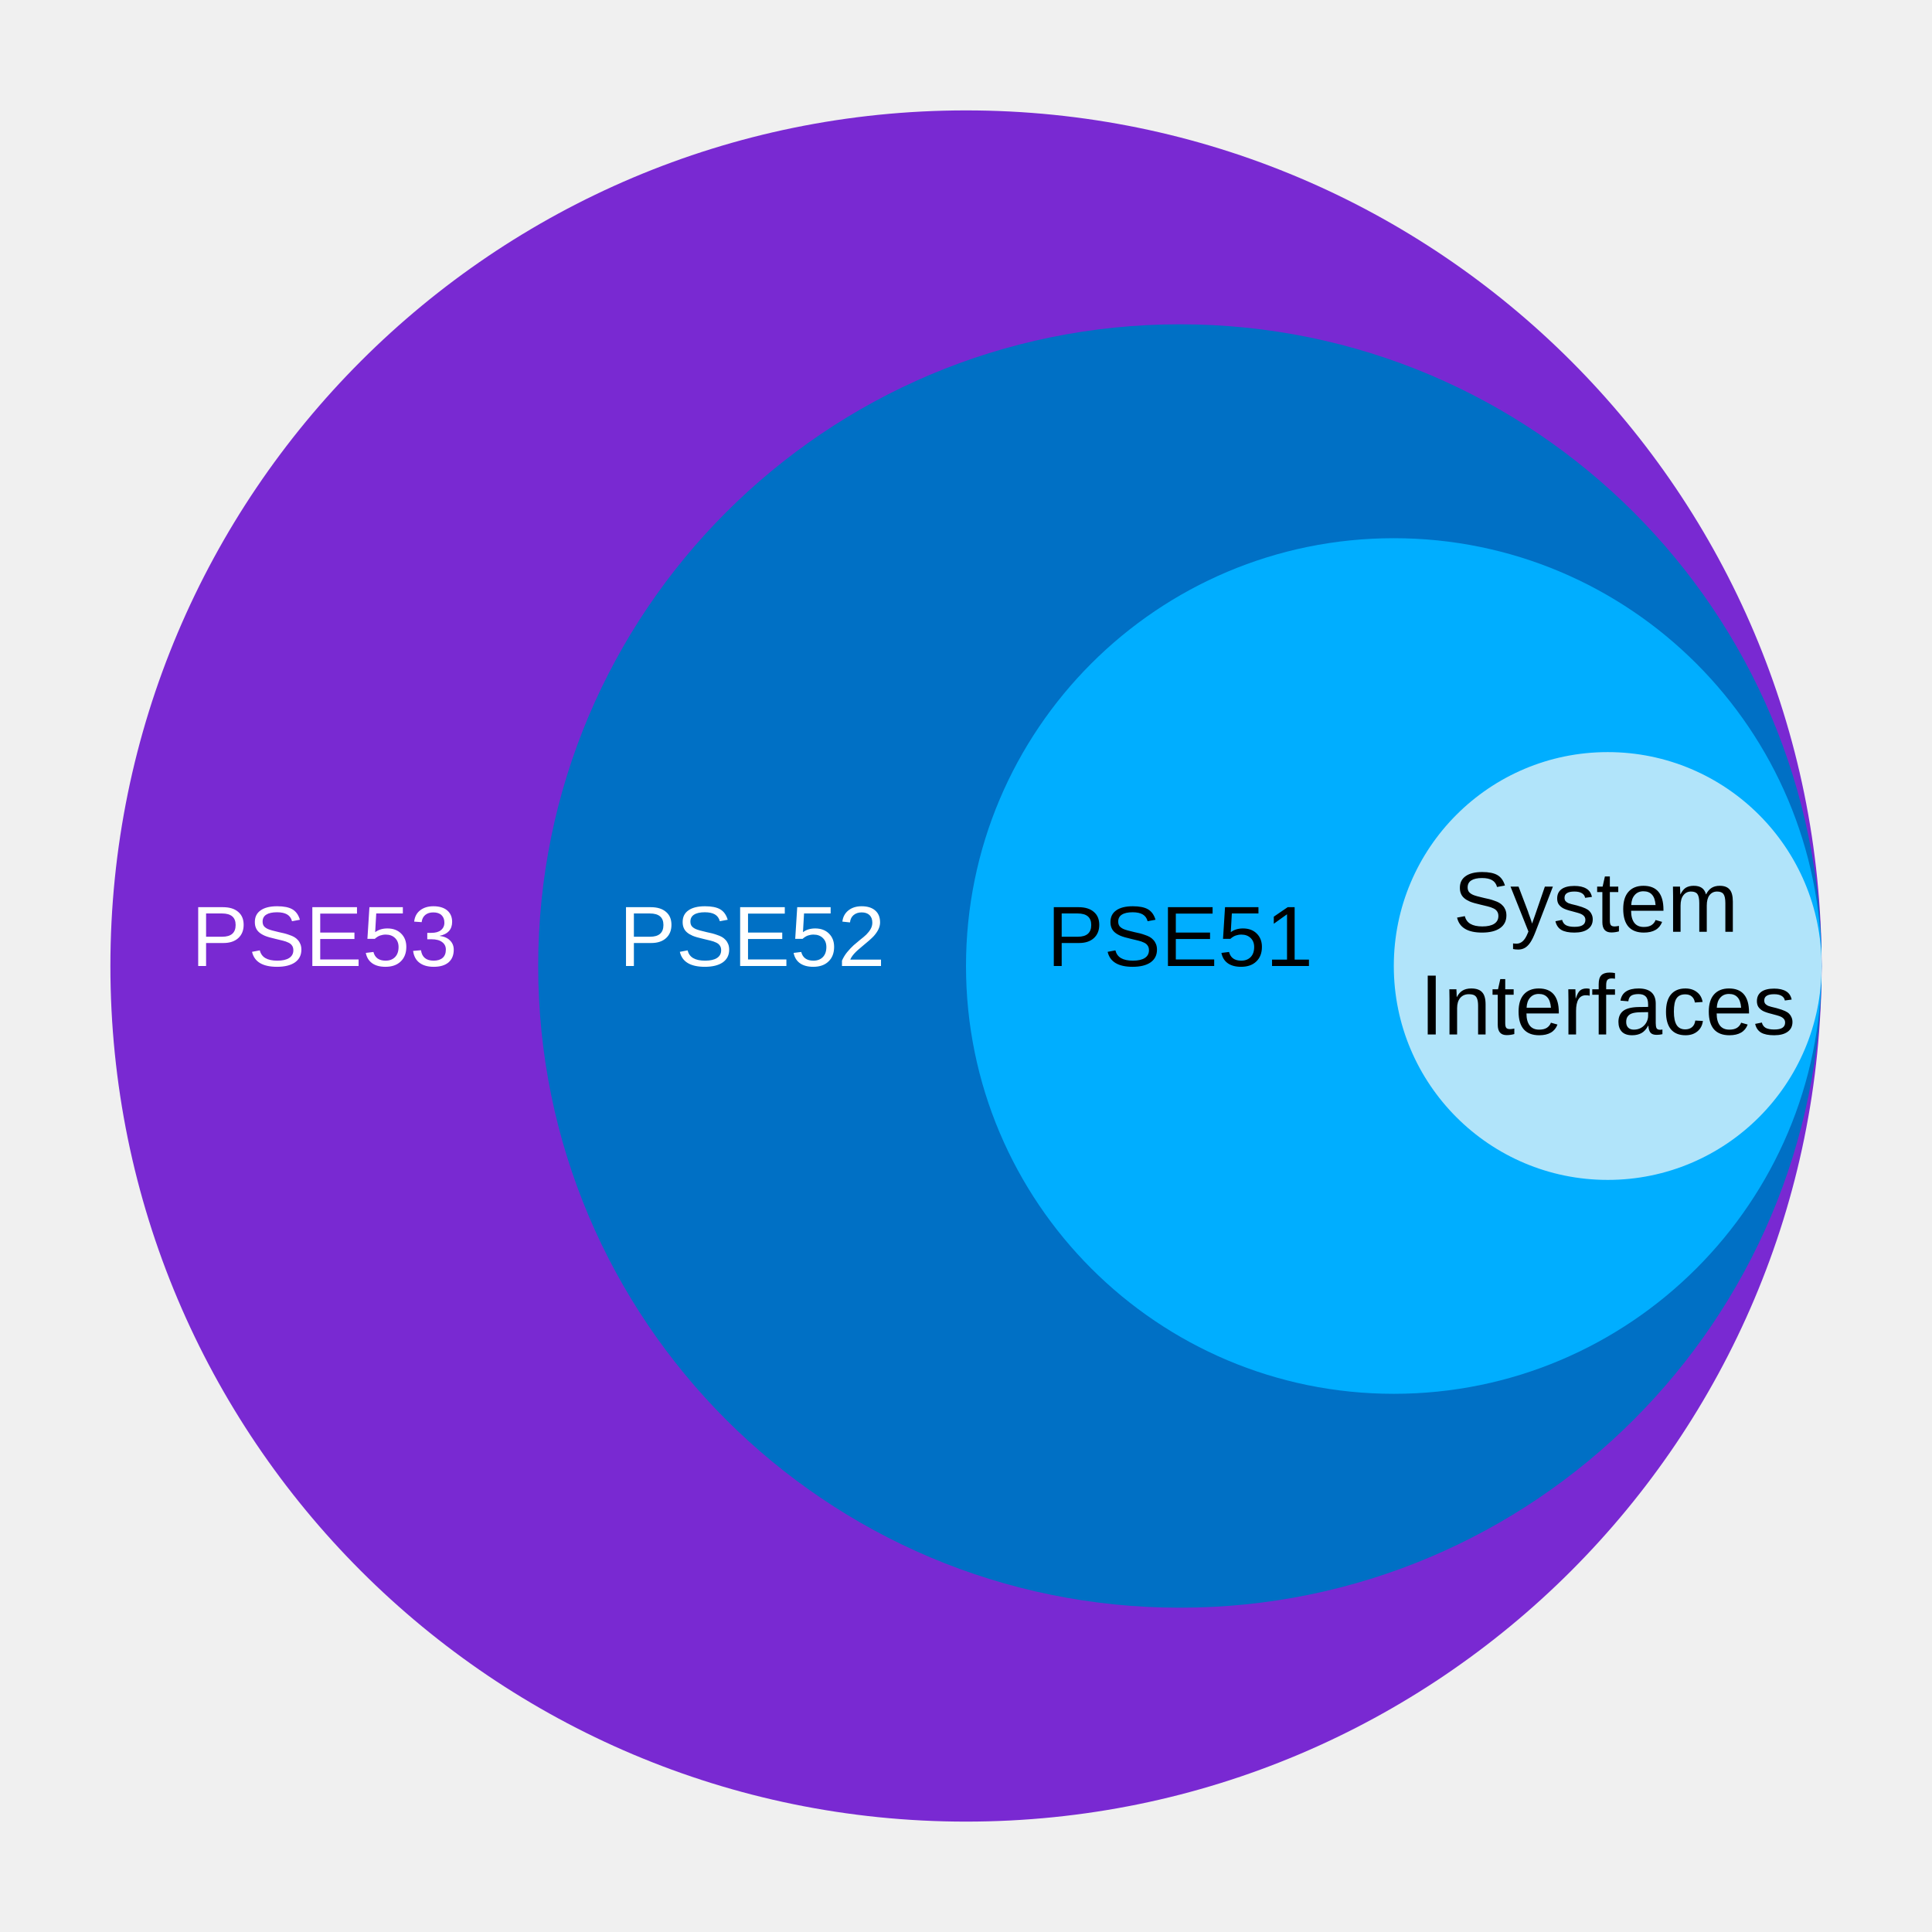
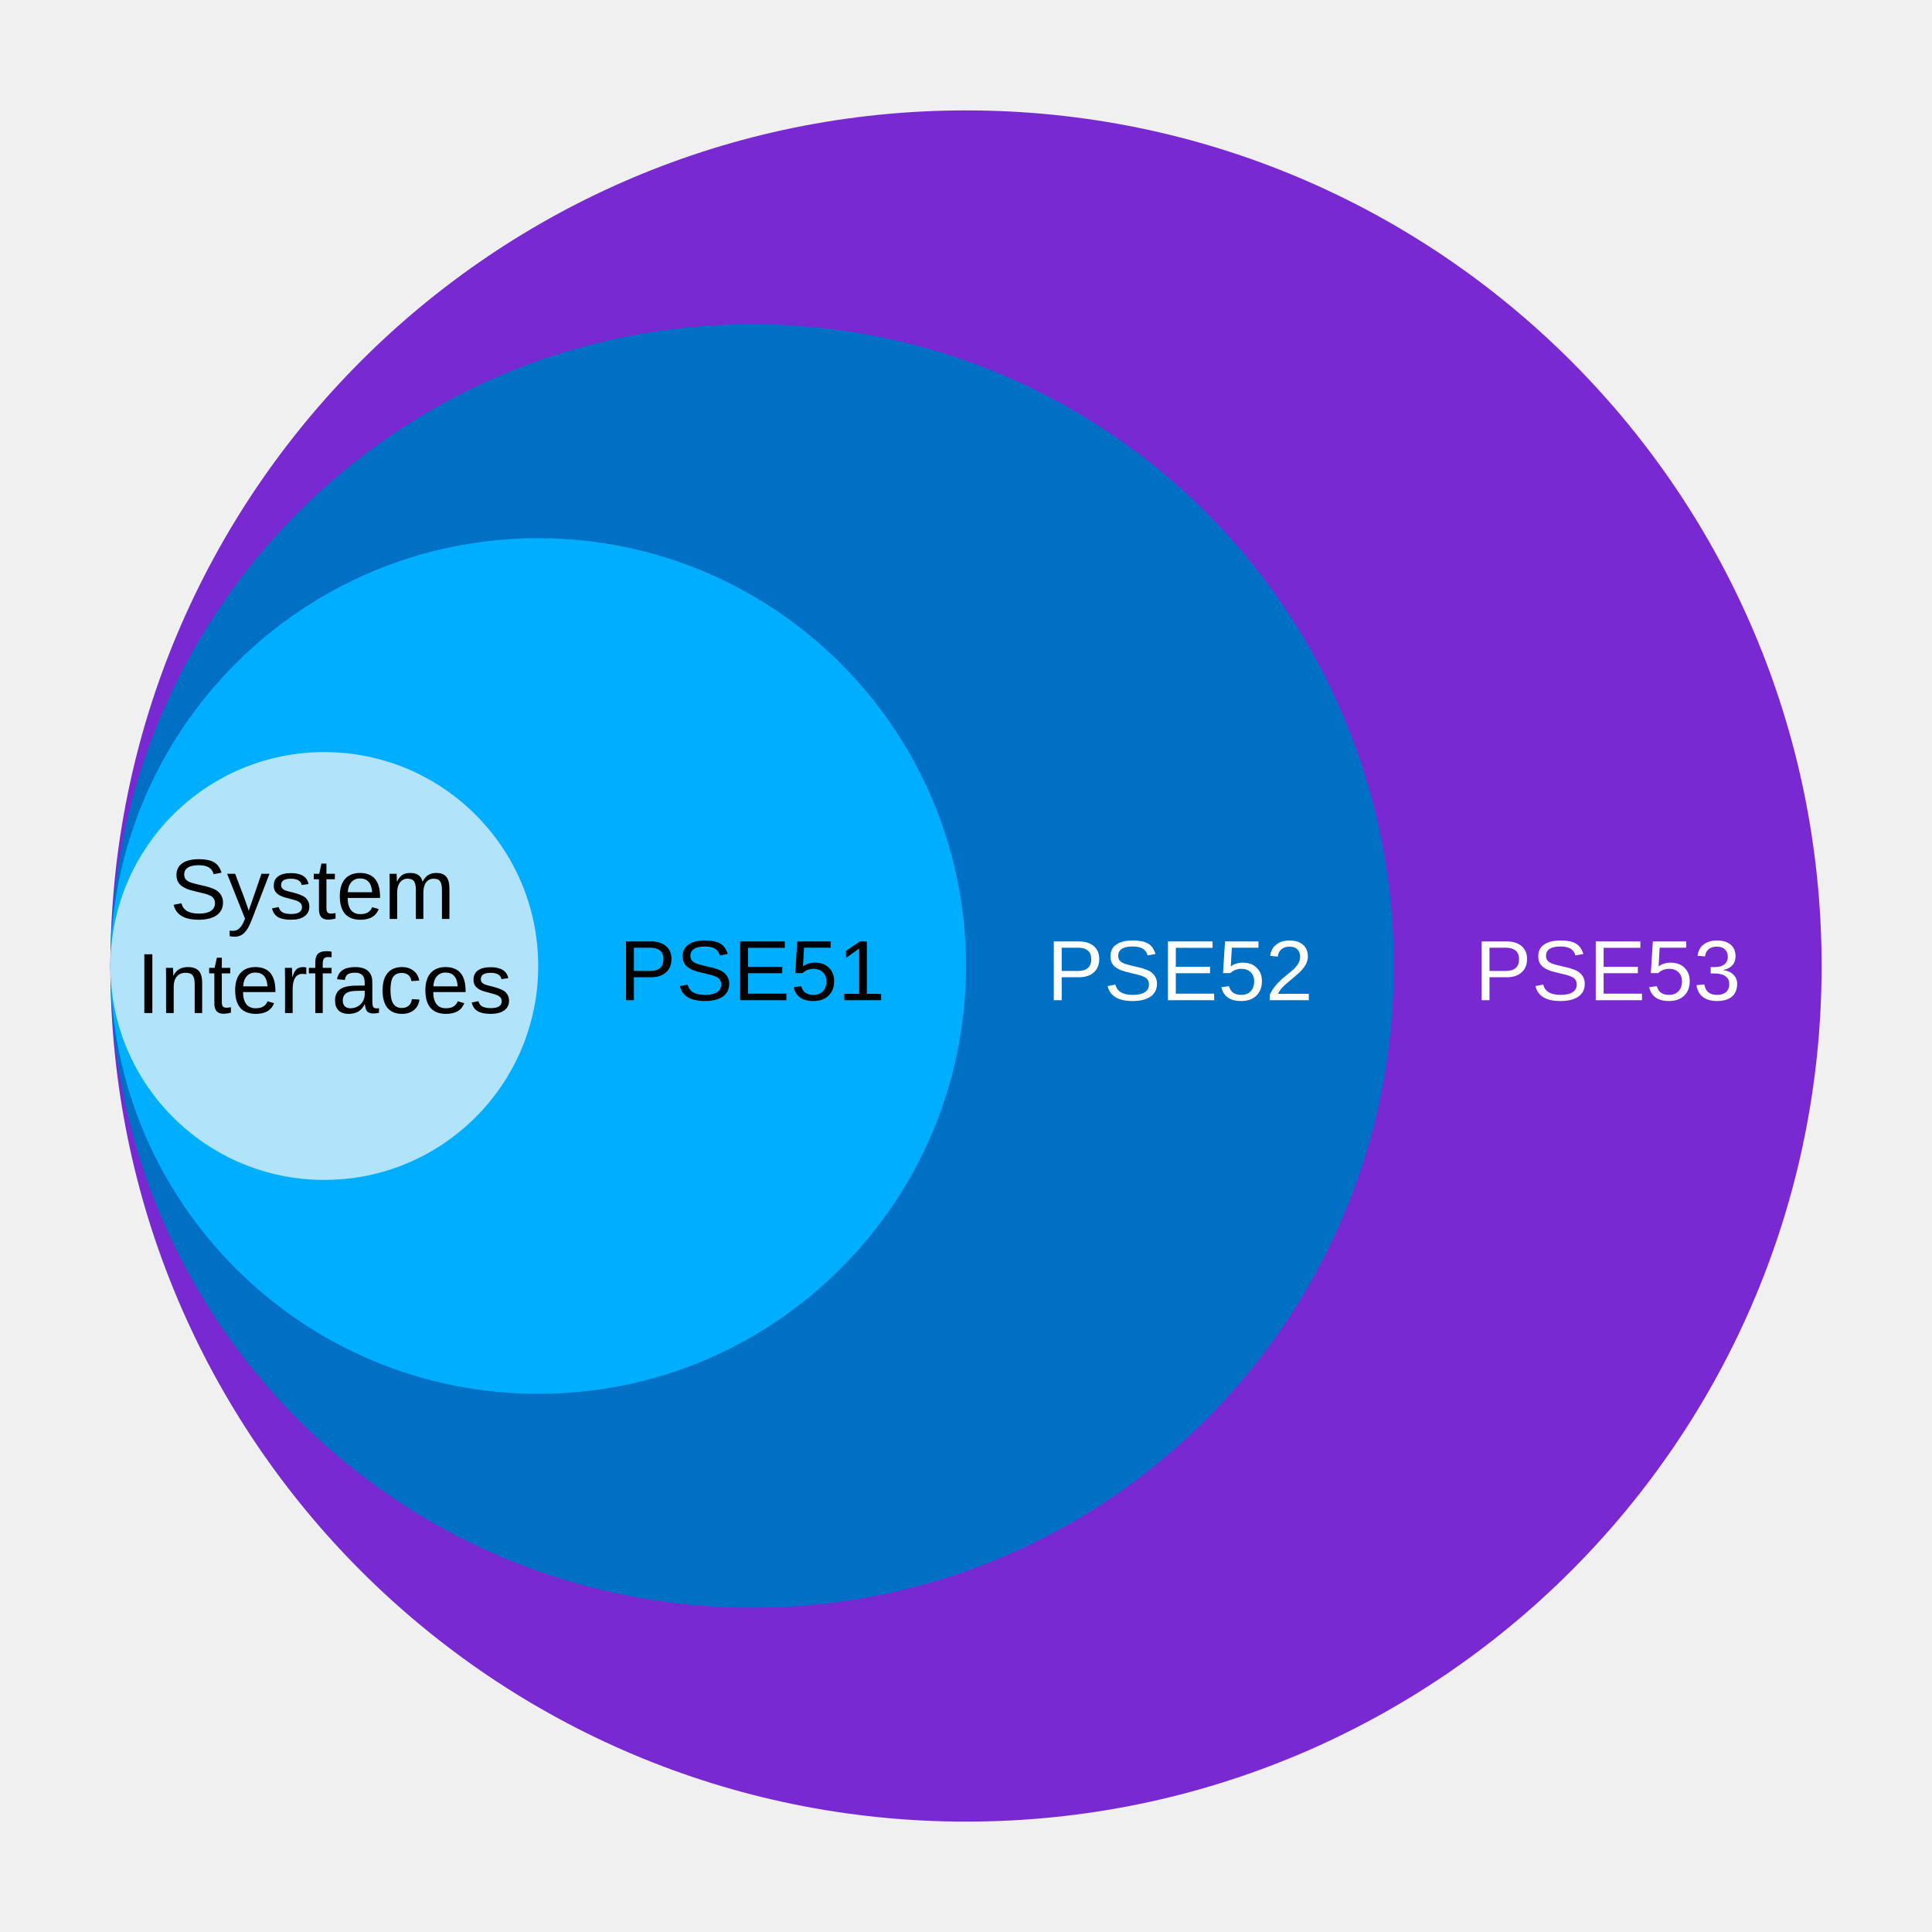
- <svg xmlns="http://www.w3.org/2000/svg" xmlns:xlink="http://www.w3.org/1999/xlink" version="1.1" width="225.805" height="225.805" viewBox="-112.903 -112.903 225.805 225.805">
-   <circle cx="0" fill="#7929d2" r="100" />
-   <circle cx="25" fill="#0070c5" r="75" />
-   <circle cx="50" fill="#00aeff" r="50" />
-   <circle cx="75" fill="#b1e4fa" r="25" />
+ <svg xmlns="http://www.w3.org/2000/svg" xmlns:xlink="http://www.w3.org/1999/xlink" version="1.1" viewBox="-112.903 -112.903 225.805 225.805">
+   <style>
+     .aep-tab-link { cursor: pointer; }
+     .aep-tab-link:hover { opacity: 0.85; }
+   </style>
+   <circle cx="0" cy="0" fill="#7929d2" r="100" />
+   <circle cx="-25" cy="0" fill="#0070c5" r="75" />
+   <circle cx="-50" cy="0" fill="#00aeff" r="50" />
+   <circle cx="-75" cy="0" fill="#b1e4fa" r="25" />
  <g font-family="Arial" font-size="10" text-anchor="middle">
-     <a xlink:href="../aep/index.html#system-interfaces">
-       <text y="8">
-         <tspan x="75" dy="-1.2em">System</tspan>
-         <tspan x="75" dy="1.2em">Interfaces</tspan>
+     <a class="aep-tab-link" xlink:href="#posix-aep-system-interfaces" data-aep-tab="posix-aep-system-interfaces">
+       <text x="-75" y="0">
+         <tspan x="-75" dy="-0.55em">System</tspan>
+         <tspan x="-75" dy="1.1em">Interfaces</tspan>
      </text>
    </a>
-     <a xlink:href="../aep/index.html#minimal-realtime-system-profile-pse51">
-       <text x="25">PSE51</text>
+     <a class="aep-tab-link" xlink:href="#posix-aep-pse51" data-aep-tab="posix-aep-pse51">
+       <text x="-25" y="4">PSE51</text>
    </a>
-     <a xlink:href="../aep/index.html#realtime-controller-system-profile-pse52">
-       <text x="-25" fill="#ffffff">PSE52</text>
+     <a class="aep-tab-link" xlink:href="#posix-aep-pse52" data-aep-tab="posix-aep-pse52">
+       <text x="25" y="4" fill="#ffffff">PSE52</text>
    </a>
-     <a xlink:href="../aep/index.html#dedicated-realtime-system-profile-pse53">
-       <text x="-75" fill="#ffffff">PSE53</text>
+     <a class="aep-tab-link" xlink:href="#posix-aep-pse53" data-aep-tab="posix-aep-pse53">
+       <text x="75" y="4" fill="#ffffff">PSE53</text>
    </a>
  </g>
</svg>
